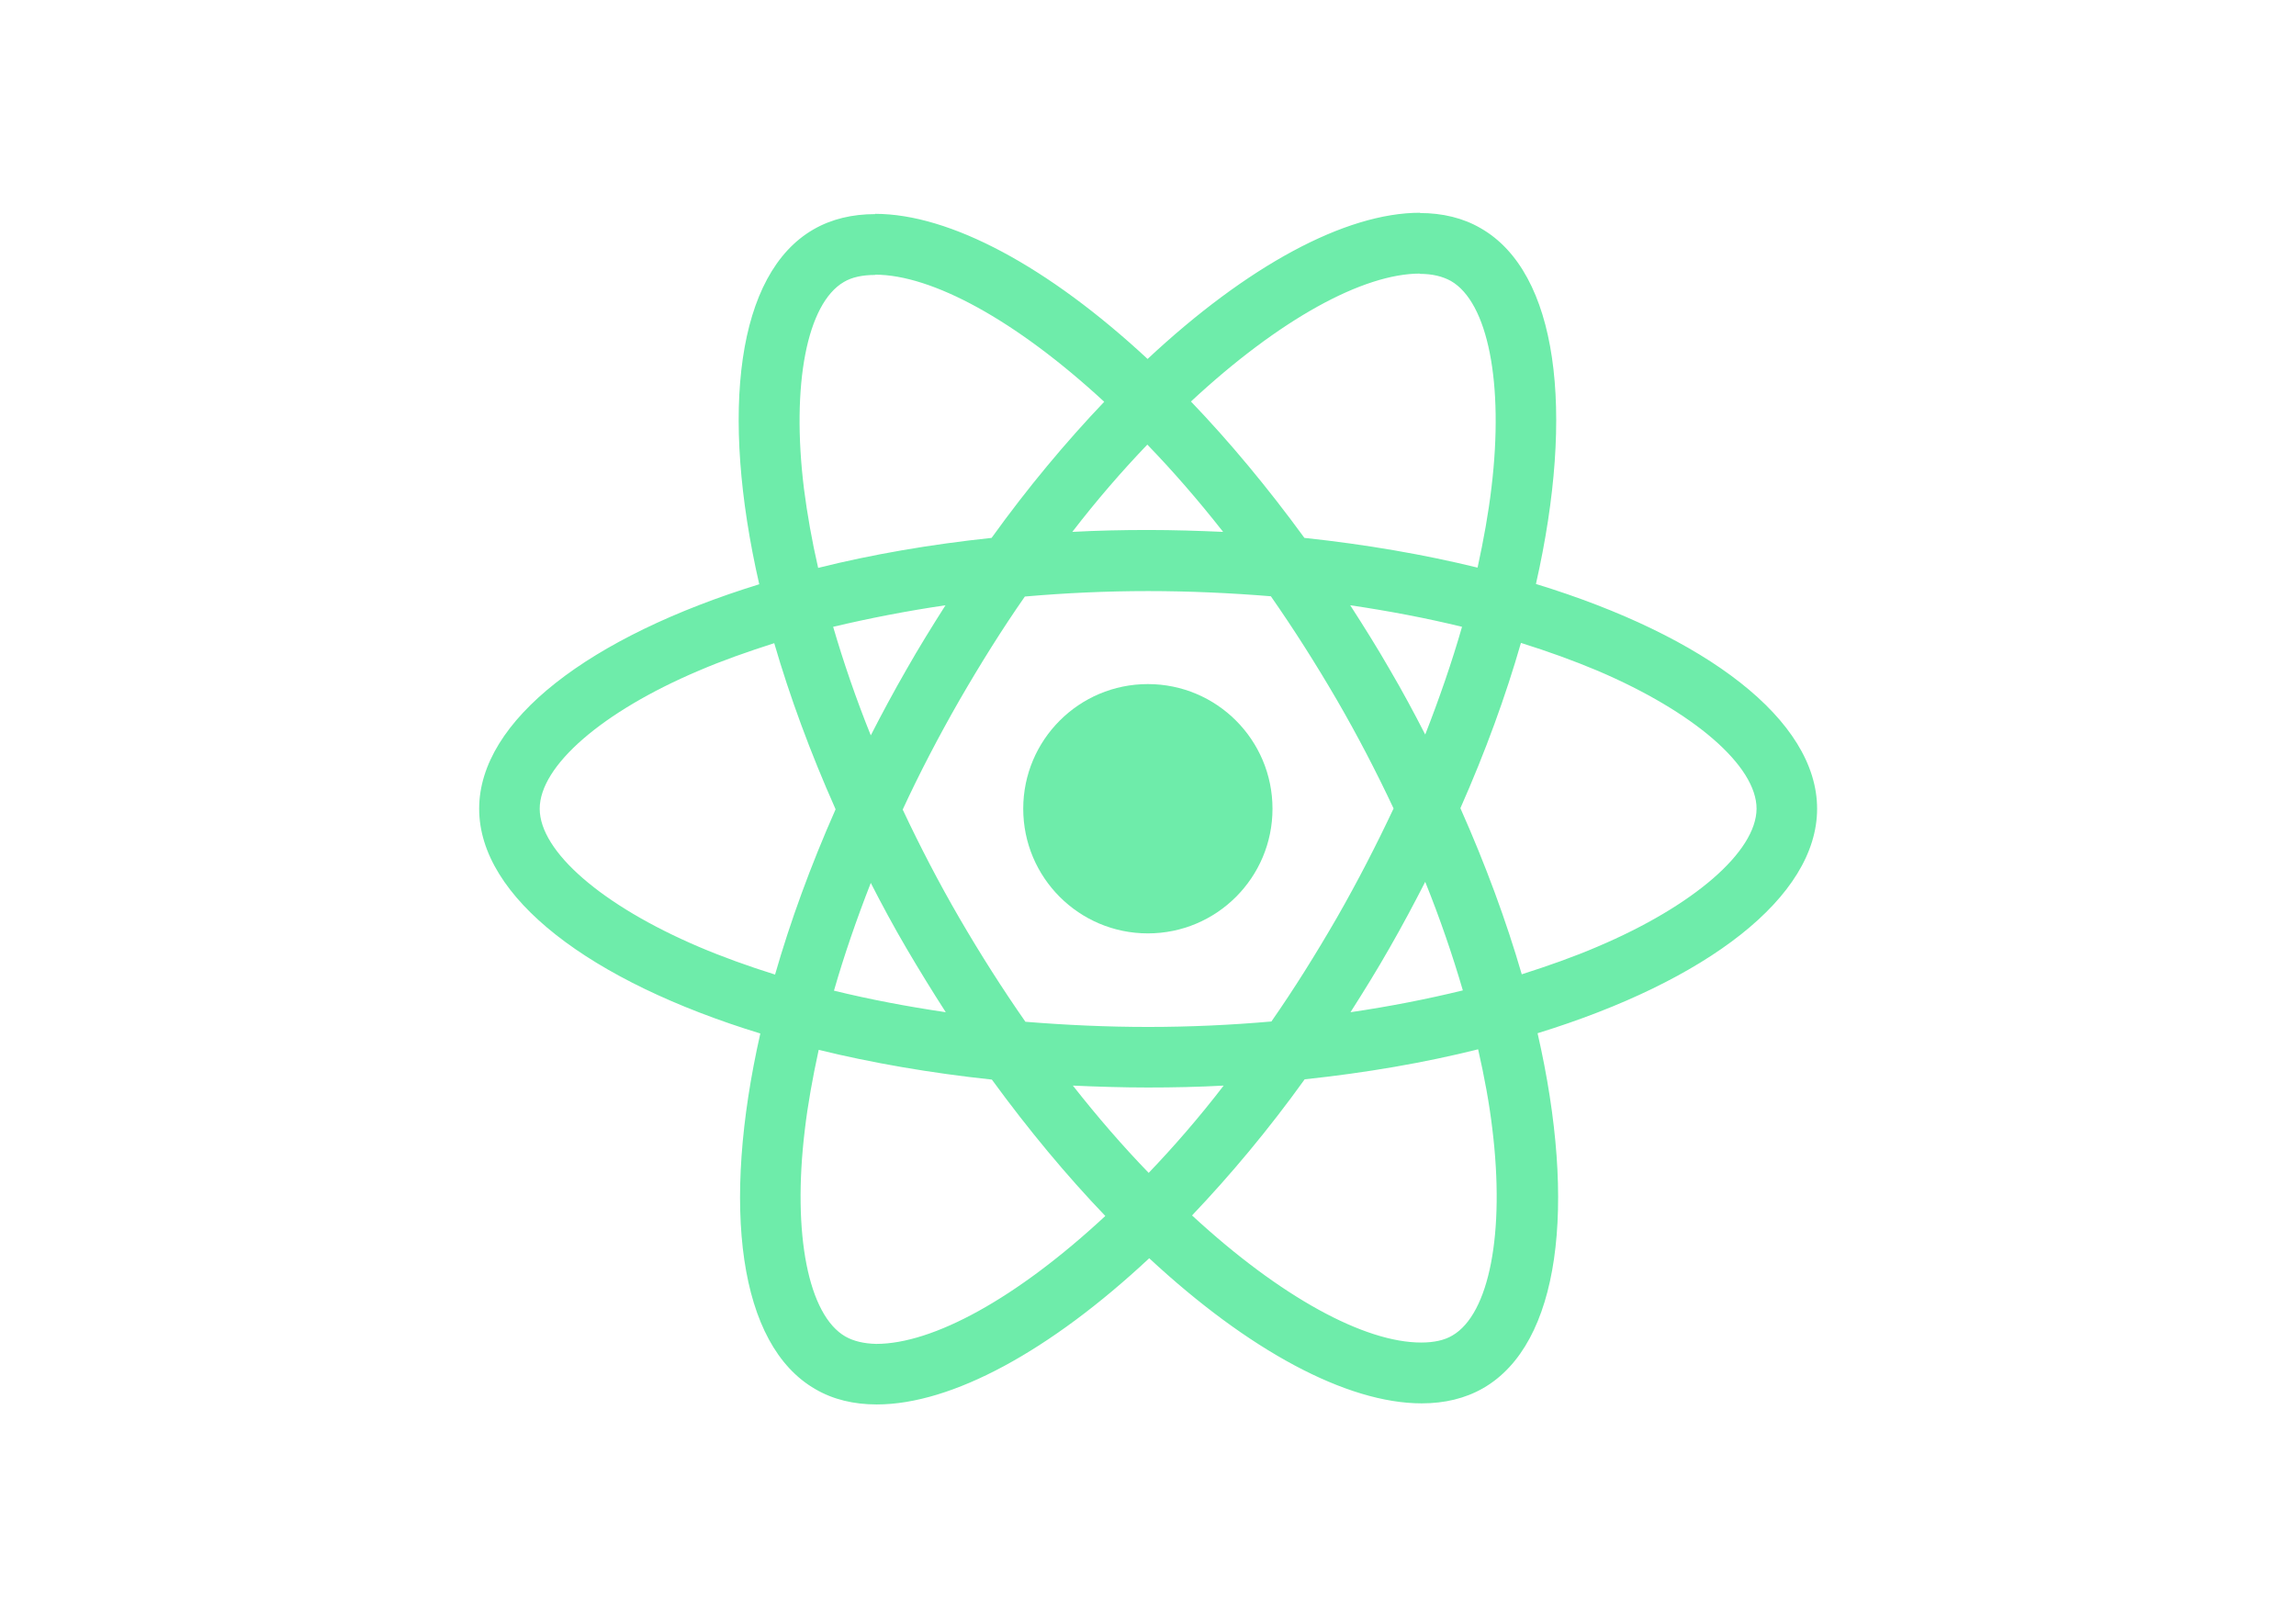
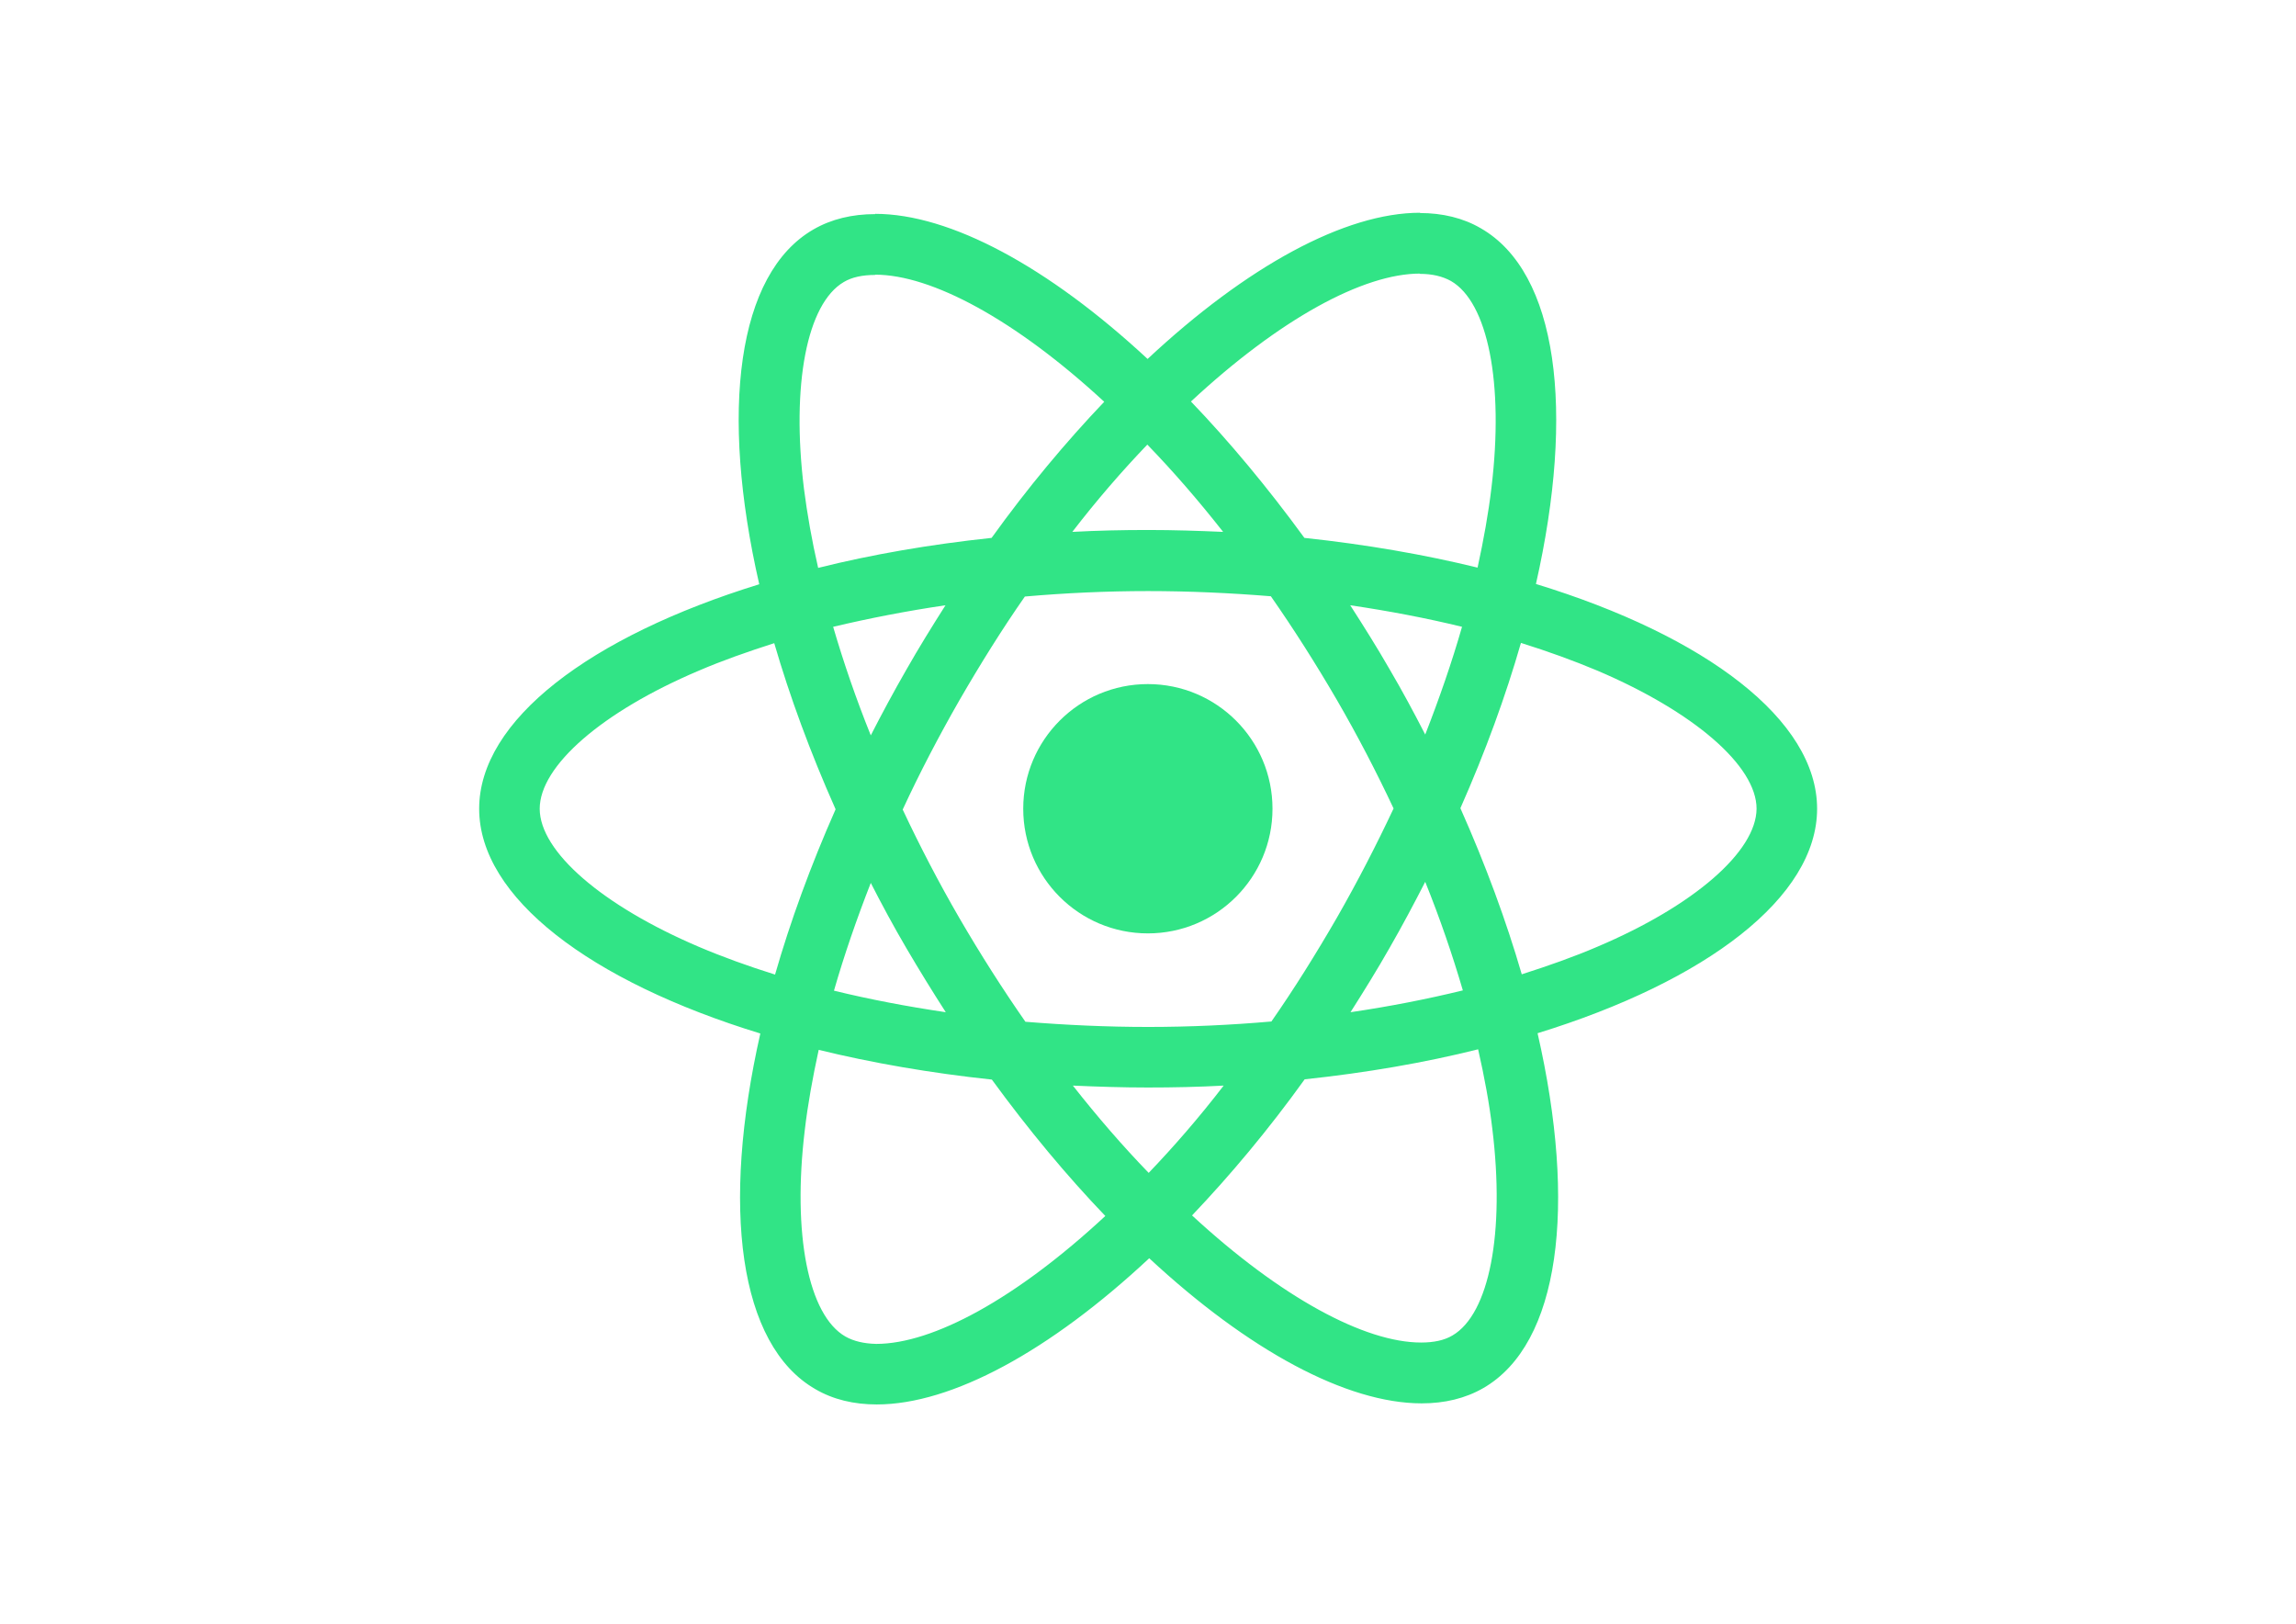
<svg xmlns="http://www.w3.org/2000/svg" viewBox="0 0 841.9 595.3">
-   <g fill="#6eecaa ">
+   <g fill="#31e486 ">
    <path d="M666.3 296.5c0-32.5-40.7-63.3-103.1-82.4 14.4-63.6 8-114.2-20.2-130.4-6.5-3.8-14.1-5.6-22.4-5.6v22.3c4.6 0 8.3.9 11.4 2.6 13.6 7.8 19.5 37.5 14.9 75.7-1.1 9.4-2.9 19.3-5.1 29.4-19.6-4.8-41-8.5-63.5-10.9-13.5-18.5-27.5-35.3-41.6-50 32.6-30.3 63.2-46.9 84-46.9V78c-27.5 0-63.5 19.6-99.9 53.6-36.4-33.8-72.4-53.2-99.9-53.2v22.3c20.7 0 51.4 16.5 84 46.6-14 14.7-28 31.4-41.3 49.9-22.6 2.4-44 6.1-63.6 11-2.3-10-4-19.7-5.2-29-4.7-38.2 1.1-67.9 14.6-75.8 3-1.8 6.9-2.6 11.5-2.6V78.5c-8.4 0-16 1.8-22.6 5.6-28.1 16.2-34.4 66.7-19.9 130.1-62.2 19.2-102.7 49.9-102.7 82.3 0 32.5 40.7 63.3 103.1 82.4-14.4 63.6-8 114.2 20.2 130.4 6.5 3.8 14.1 5.6 22.5 5.6 27.5 0 63.5-19.6 99.9-53.6 36.4 33.8 72.4 53.2 99.9 53.2 8.4 0 16-1.8 22.6-5.6 28.1-16.2 34.4-66.7 19.9-130.1 62-19.1 102.5-49.9 102.5-82.3zm-130.2-66.7c-3.7 12.9-8.3 26.2-13.5 39.5-4.1-8-8.4-16-13.1-24-4.6-8-9.5-15.8-14.4-23.4 14.2 2.1 27.9 4.7 41 7.9zm-45.8 106.5c-7.8 13.5-15.8 26.3-24.1 38.2-14.9 1.3-30 2-45.2 2-15.1 0-30.2-.7-45-1.9-8.3-11.9-16.4-24.6-24.2-38-7.6-13.1-14.5-26.4-20.8-39.8 6.2-13.4 13.2-26.8 20.7-39.9 7.8-13.5 15.8-26.3 24.1-38.2 14.9-1.3 30-2 45.2-2 15.1 0 30.2.7 45 1.9 8.3 11.9 16.4 24.6 24.2 38 7.6 13.1 14.5 26.4 20.8 39.8-6.3 13.4-13.2 26.8-20.7 39.9zm32.3-13c5.4 13.4 10 26.8 13.8 39.8-13.1 3.2-26.9 5.9-41.2 8 4.9-7.7 9.8-15.6 14.4-23.7 4.6-8 8.9-16.1 13-24.1zM421.2 430c-9.3-9.6-18.6-20.3-27.8-32 9 .4 18.2.7 27.5.7 9.4 0 18.7-.2 27.8-.7-9 11.7-18.3 22.4-27.5 32zm-74.4-58.9c-14.2-2.1-27.9-4.7-41-7.9 3.7-12.9 8.3-26.2 13.5-39.5 4.1 8 8.4 16 13.1 24 4.7 8 9.5 15.8 14.4 23.4zM420.7 163c9.3 9.6 18.6 20.3 27.8 32-9-.4-18.2-.7-27.5-.7-9.4 0-18.7.2-27.8.7 9-11.7 18.3-22.4 27.5-32zm-74 58.9c-4.9 7.7-9.8 15.6-14.4 23.7-4.6 8-8.9 16-13 24-5.4-13.4-10-26.8-13.8-39.8 13.1-3.1 26.9-5.8 41.2-7.9zm-90.5 125.2c-35.4-15.1-58.3-34.9-58.3-50.6 0-15.7 22.9-35.6 58.3-50.6 8.6-3.7 18-7 27.7-10.1 5.7 19.6 13.2 40 22.5 60.9-9.2 20.8-16.6 41.1-22.2 60.6-9.9-3.1-19.3-6.5-28-10.2zM310 490c-13.6-7.8-19.5-37.5-14.9-75.7 1.1-9.4 2.9-19.3 5.1-29.4 19.6 4.8 41 8.5 63.5 10.9 13.5 18.5 27.5 35.3 41.6 50-32.6 30.3-63.2 46.9-84 46.9-4.5-.1-8.3-1-11.3-2.7zm237.2-76.2c4.7 38.2-1.1 67.9-14.6 75.8-3 1.8-6.9 2.6-11.5 2.6-20.7 0-51.4-16.5-84-46.6 14-14.7 28-31.4 41.3-49.9 22.6-2.4 44-6.1 63.6-11 2.3 10.1 4.1 19.8 5.2 29.1zm38.5-66.7c-8.6 3.7-18 7-27.7 10.1-5.7-19.6-13.2-40-22.5-60.9 9.2-20.8 16.6-41.1 22.2-60.6 9.9 3.1 19.3 6.5 28.1 10.2 35.4 15.1 58.3 34.9 58.3 50.6-.1 15.7-23 35.6-58.4 50.6zM320.8 78.4z" />
    <circle cx="420.9" cy="296.5" r="45.7" />
    <path d="M520.5 78.1z" />
  </g>
</svg>
